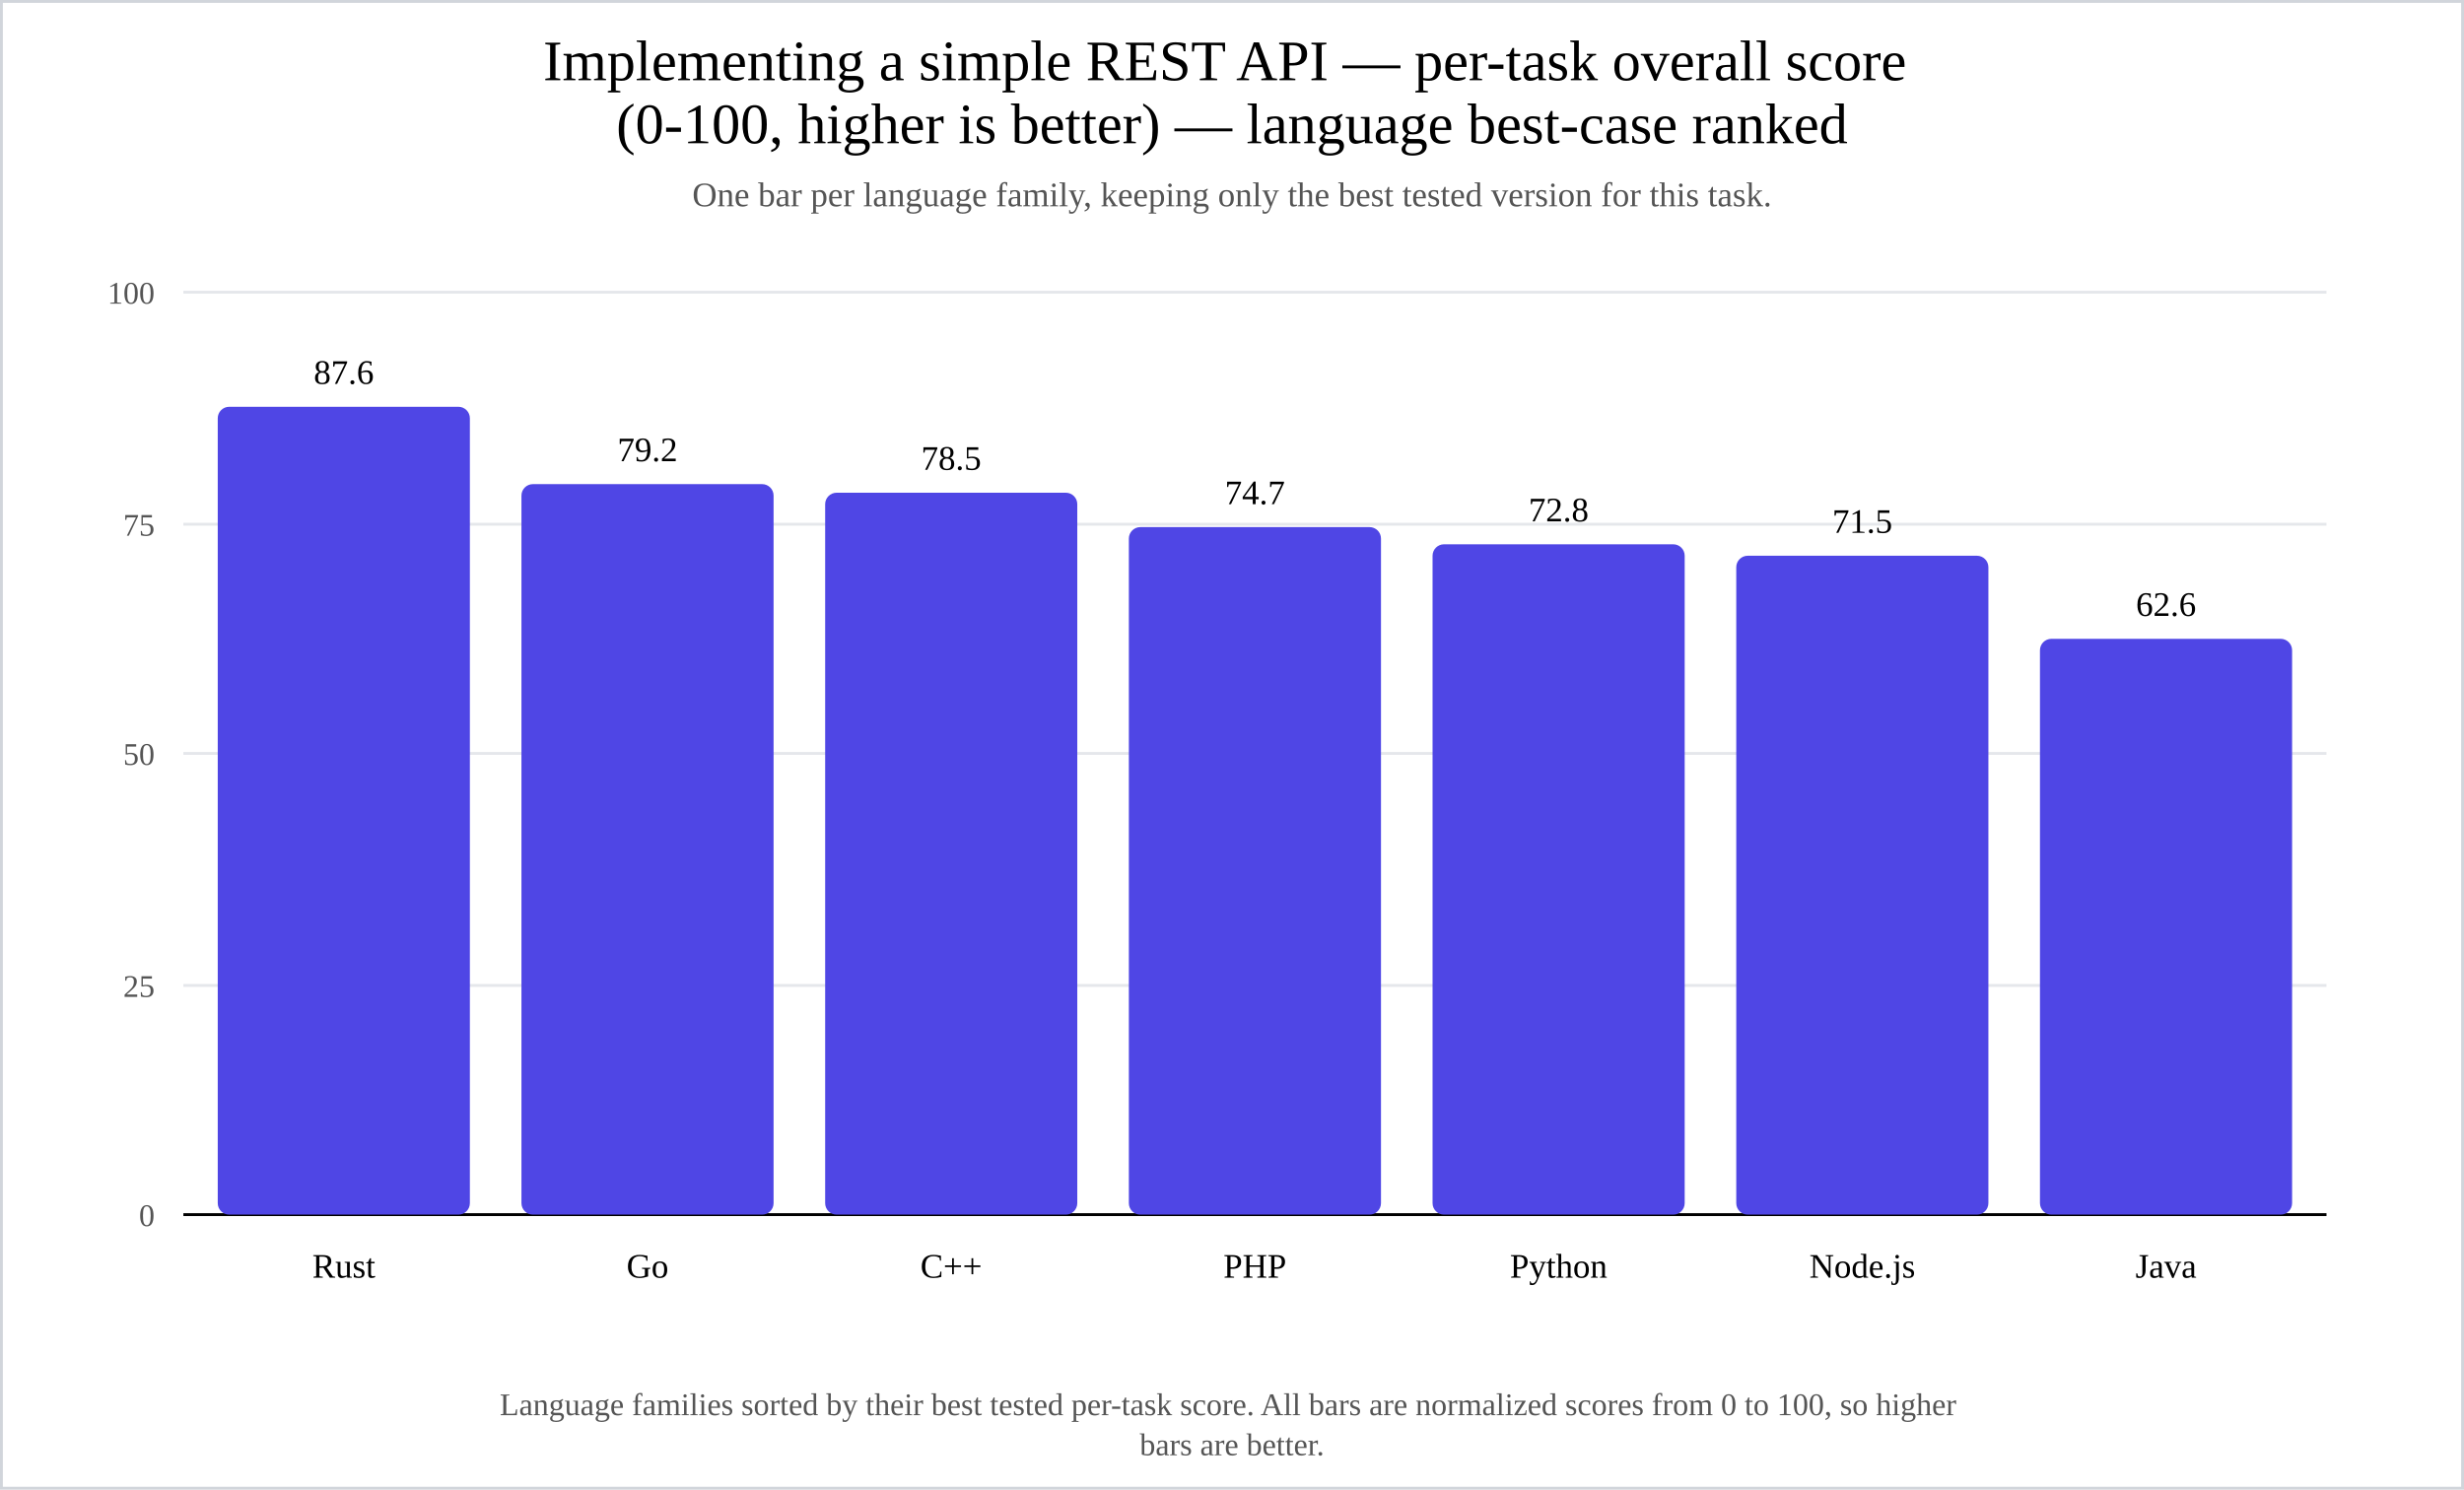
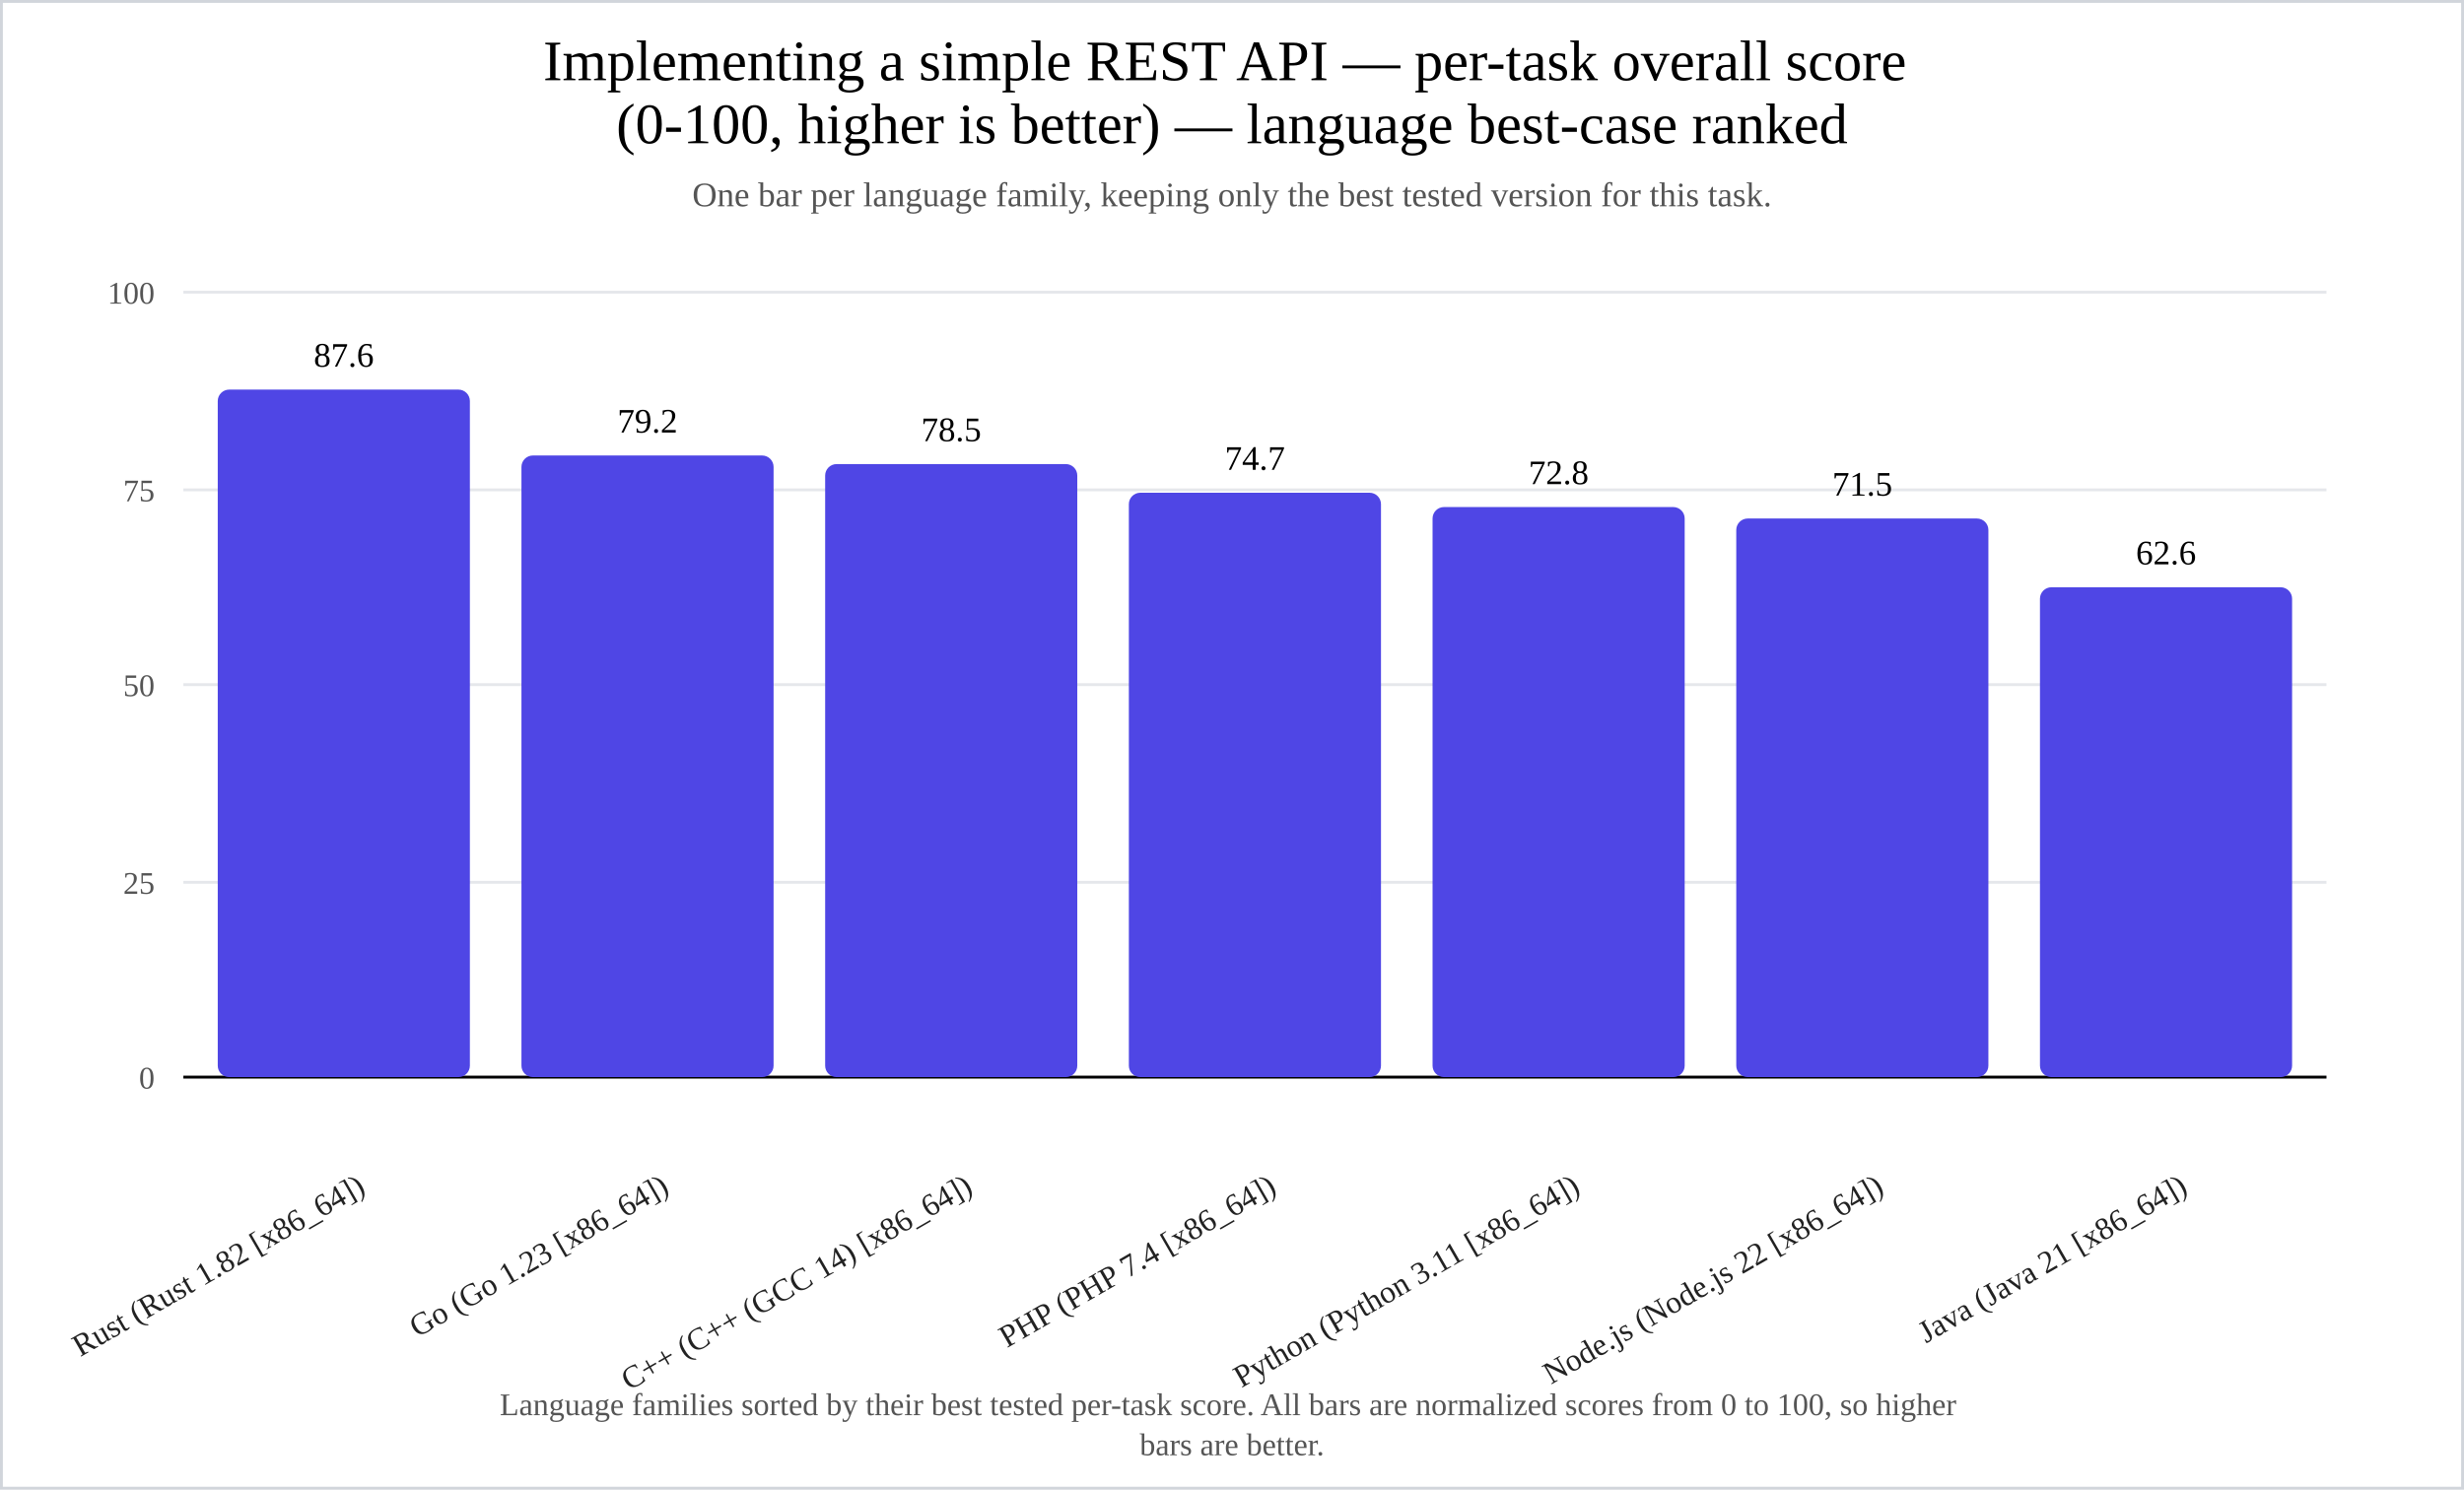
<svg xmlns="http://www.w3.org/2000/svg" width="860" height="520" viewBox="0 0 860 520">
  <rect x="0" y="0" width="860" height="520" fill="#ffffff" />
  <rect x="0.5" y="0.5" width="859" height="519" fill="none" stroke="#d1d5db" />
  <text x="430.0" y="28" text-anchor="middle" font-size="20" fill="#000">
    <tspan x="430.0" dy="0">Implementing a simple REST API — per-task overall score</tspan>
    <tspan x="430.0" dy="22">(0-100, higher is better) — language best-case ranked</tspan>
  </text>
  <text x="430.0" y="72" text-anchor="middle" font-size="12" fill="#555">
    <tspan x="430.0" dy="0">One bar per language family, keeping only the best tested version for this task.</tspan>
  </text>
-   <line x1="64" y1="424" x2="812" y2="424" stroke="#e5e7eb" stroke-width="1" />
-   <text x="54" y="428" text-anchor="end" font-size="11" fill="#555">0</text>
-   <line x1="64" y1="344" x2="812" y2="344" stroke="#e5e7eb" stroke-width="1" />
-   <text x="54" y="348" text-anchor="end" font-size="11" fill="#555">25</text>
-   <line x1="64" y1="263" x2="812" y2="263" stroke="#e5e7eb" stroke-width="1" />
-   <text x="54" y="267" text-anchor="end" font-size="11" fill="#555">50</text>
-   <line x1="64" y1="183" x2="812" y2="183" stroke="#e5e7eb" stroke-width="1" />
-   <text x="54" y="187" text-anchor="end" font-size="11" fill="#555">75</text>
+   <line x1="64" y1="376" x2="812" y2="376" stroke="#e5e7eb" stroke-width="1" />
+   <text x="54" y="380" text-anchor="end" font-size="11" fill="#555">0</text>
+   <line x1="64" y1="308" x2="812" y2="308" stroke="#e5e7eb" stroke-width="1" />
+   <text x="54" y="312" text-anchor="end" font-size="11" fill="#555">25</text>
+   <line x1="64" y1="239" x2="812" y2="239" stroke="#e5e7eb" stroke-width="1" />
+   <text x="54" y="243" text-anchor="end" font-size="11" fill="#555">50</text>
+   <line x1="64" y1="171" x2="812" y2="171" stroke="#e5e7eb" stroke-width="1" />
+   <text x="54" y="175" text-anchor="end" font-size="11" fill="#555">75</text>
  <line x1="64" y1="102" x2="812" y2="102" stroke="#e5e7eb" stroke-width="1" />
  <text x="54" y="106" text-anchor="end" font-size="11" fill="#555">100</text>
-   <line x1="64" y1="424" x2="812" y2="424" stroke="black" />
-   <rect x="76" y="142" width="88" height="282" rx="4" fill="#4f46e5" />
-   <text x="120.0" y="446" text-anchor="middle" font-size="12">Rust</text>
-   <text x="120.0" y="134" text-anchor="middle" font-size="12">87.6</text>
-   <rect x="182" y="169" width="88" height="255" rx="4" fill="#4f46e5" />
-   <text x="226.0" y="446" text-anchor="middle" font-size="12">Go</text>
-   <text x="226.0" y="161" text-anchor="middle" font-size="12">79.2</text>
-   <rect x="288" y="172" width="88" height="252" rx="4" fill="#4f46e5" />
-   <text x="332.0" y="446" text-anchor="middle" font-size="12">C++</text>
-   <text x="332.0" y="164" text-anchor="middle" font-size="12">78.5</text>
-   <rect x="394" y="184" width="88" height="240" rx="4" fill="#4f46e5" />
-   <text x="438.0" y="446" text-anchor="middle" font-size="12">PHP</text>
-   <text x="438.0" y="176" text-anchor="middle" font-size="12">74.7</text>
-   <rect x="500" y="190" width="88" height="234" rx="4" fill="#4f46e5" />
-   <text x="544.0" y="446" text-anchor="middle" font-size="12">Python</text>
-   <text x="544.0" y="182" text-anchor="middle" font-size="12">72.8</text>
-   <rect x="606" y="194" width="88" height="230" rx="4" fill="#4f46e5" />
-   <text x="650.0" y="446" text-anchor="middle" font-size="12">Node.js</text>
-   <text x="650.0" y="186" text-anchor="middle" font-size="12">71.5</text>
-   <rect x="712" y="223" width="88" height="201" rx="4" fill="#4f46e5" />
-   <text x="756.0" y="446" text-anchor="middle" font-size="12">Java</text>
-   <text x="756.0" y="215" text-anchor="middle" font-size="12">62.6</text>
+   <line x1="64" y1="376" x2="812" y2="376" stroke="black" />
+   <rect x="76" y="136" width="88" height="240" rx="4" fill="#4f46e5" />
+   <text x="128.0" y="416" transform="rotate(-30 128.0 416)" text-anchor="end" font-size="11" fill="#222">Rust (Rust 1.82 [x86_64])</text>
+   <text x="120.0" y="128" text-anchor="middle" font-size="12">87.6</text>
+   <rect x="182" y="159" width="88" height="217" rx="4" fill="#4f46e5" />
+   <text x="234.0" y="416" transform="rotate(-30 234.0 416)" text-anchor="end" font-size="11" fill="#222">Go (Go 1.23 [x86_64])</text>
+   <text x="226.0" y="151" text-anchor="middle" font-size="12">79.2</text>
+   <rect x="288" y="162" width="88" height="214" rx="4" fill="#4f46e5" />
+   <text x="340.0" y="416" transform="rotate(-30 340.0 416)" text-anchor="end" font-size="11" fill="#222">C++ (C++ (GCC 14) [x86_64])</text>
+   <text x="332.0" y="154" text-anchor="middle" font-size="12">78.5</text>
+   <rect x="394" y="172" width="88" height="204" rx="4" fill="#4f46e5" />
+   <text x="446.0" y="416" transform="rotate(-30 446.0 416)" text-anchor="end" font-size="11" fill="#222">PHP (PHP 7.4 [x86_64])</text>
+   <text x="438.0" y="164" text-anchor="middle" font-size="12">74.7</text>
+   <rect x="500" y="177" width="88" height="199" rx="4" fill="#4f46e5" />
+   <text x="552.0" y="416" transform="rotate(-30 552.0 416)" text-anchor="end" font-size="11" fill="#222">Python (Python 3.11 [x86_64])</text>
+   <text x="544.0" y="169" text-anchor="middle" font-size="12">72.8</text>
+   <rect x="606" y="181" width="88" height="195" rx="4" fill="#4f46e5" />
+   <text x="658.0" y="416" transform="rotate(-30 658.0 416)" text-anchor="end" font-size="11" fill="#222">Node.js (Node.js 22 [x86_64])</text>
+   <text x="650.0" y="173" text-anchor="middle" font-size="12">71.5</text>
+   <rect x="712" y="205" width="88" height="171" rx="4" fill="#4f46e5" />
+   <text x="764.0" y="416" transform="rotate(-30 764.0 416)" text-anchor="end" font-size="11" fill="#222">Java (Java 21 [x86_64])</text>
+   <text x="756.0" y="197" text-anchor="middle" font-size="12">62.6</text>
  <text x="430.0" y="494" text-anchor="middle" font-size="11" fill="#555">
    <tspan x="430.0" dy="0">Language families sorted by their best tested per-task score. All bars are normalized scores from 0 to 100, so higher</tspan>
    <tspan x="430.0" dy="14">bars are better.</tspan>
  </text>
</svg>
